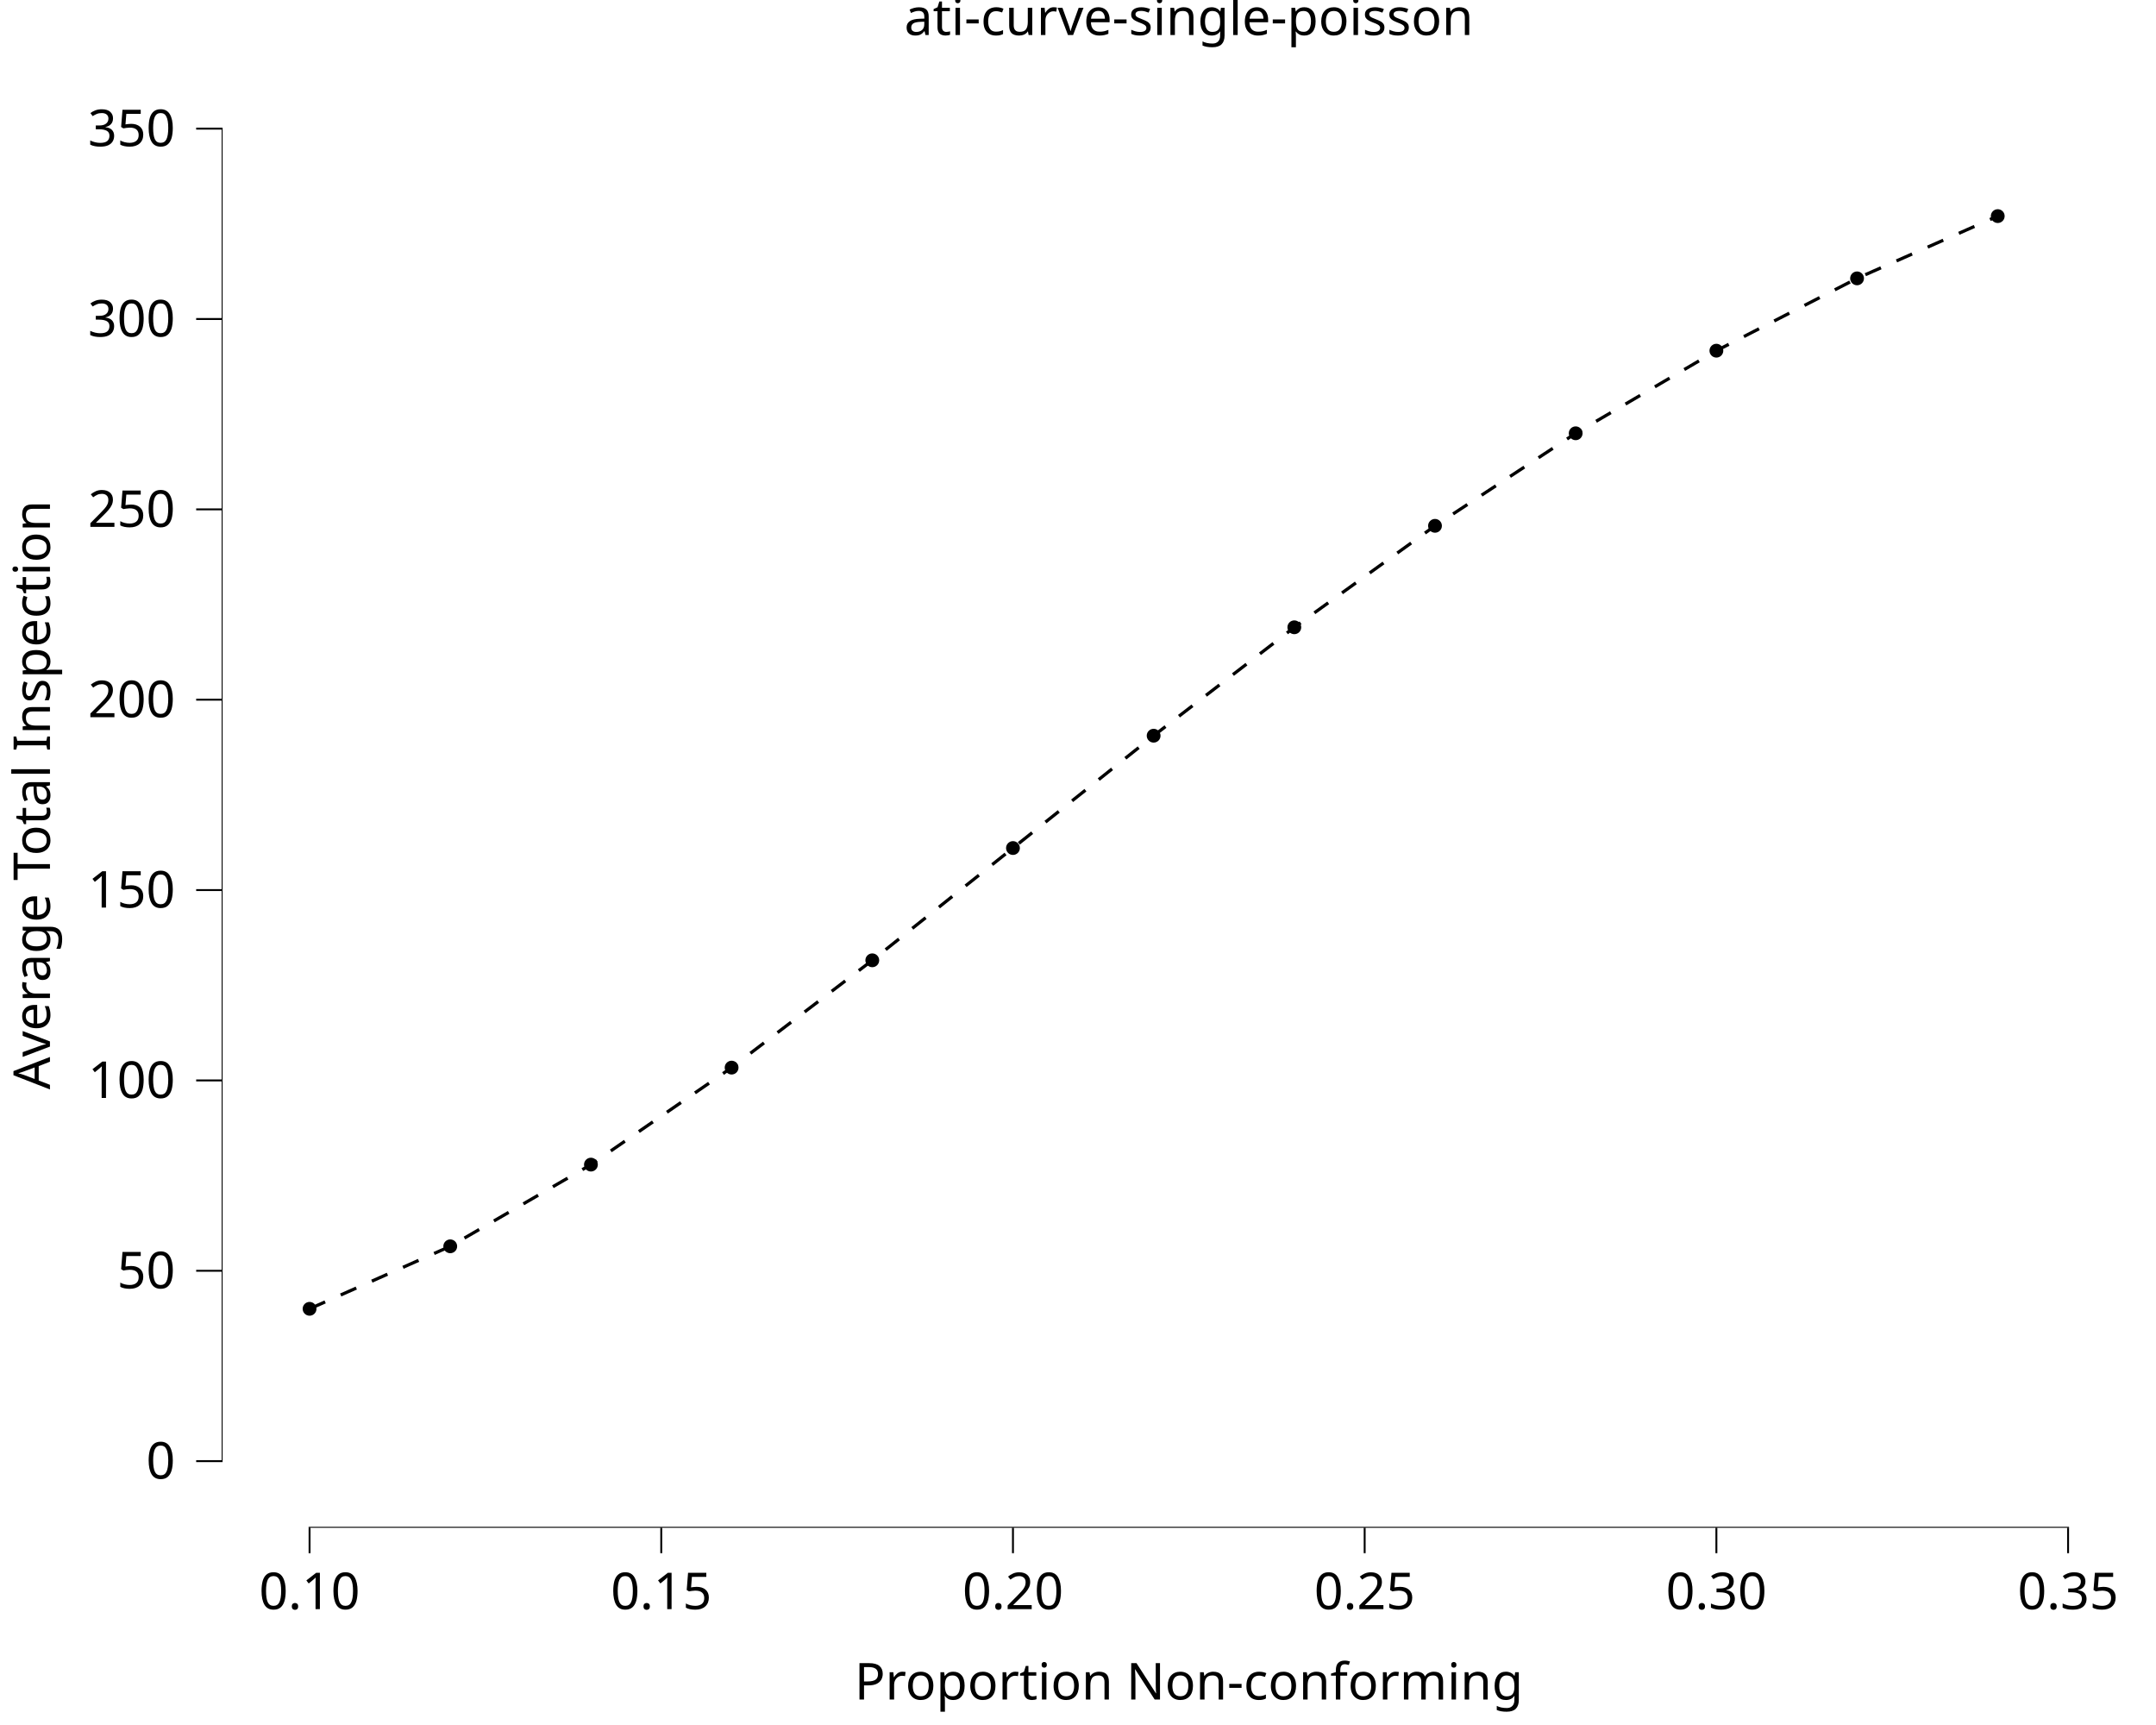
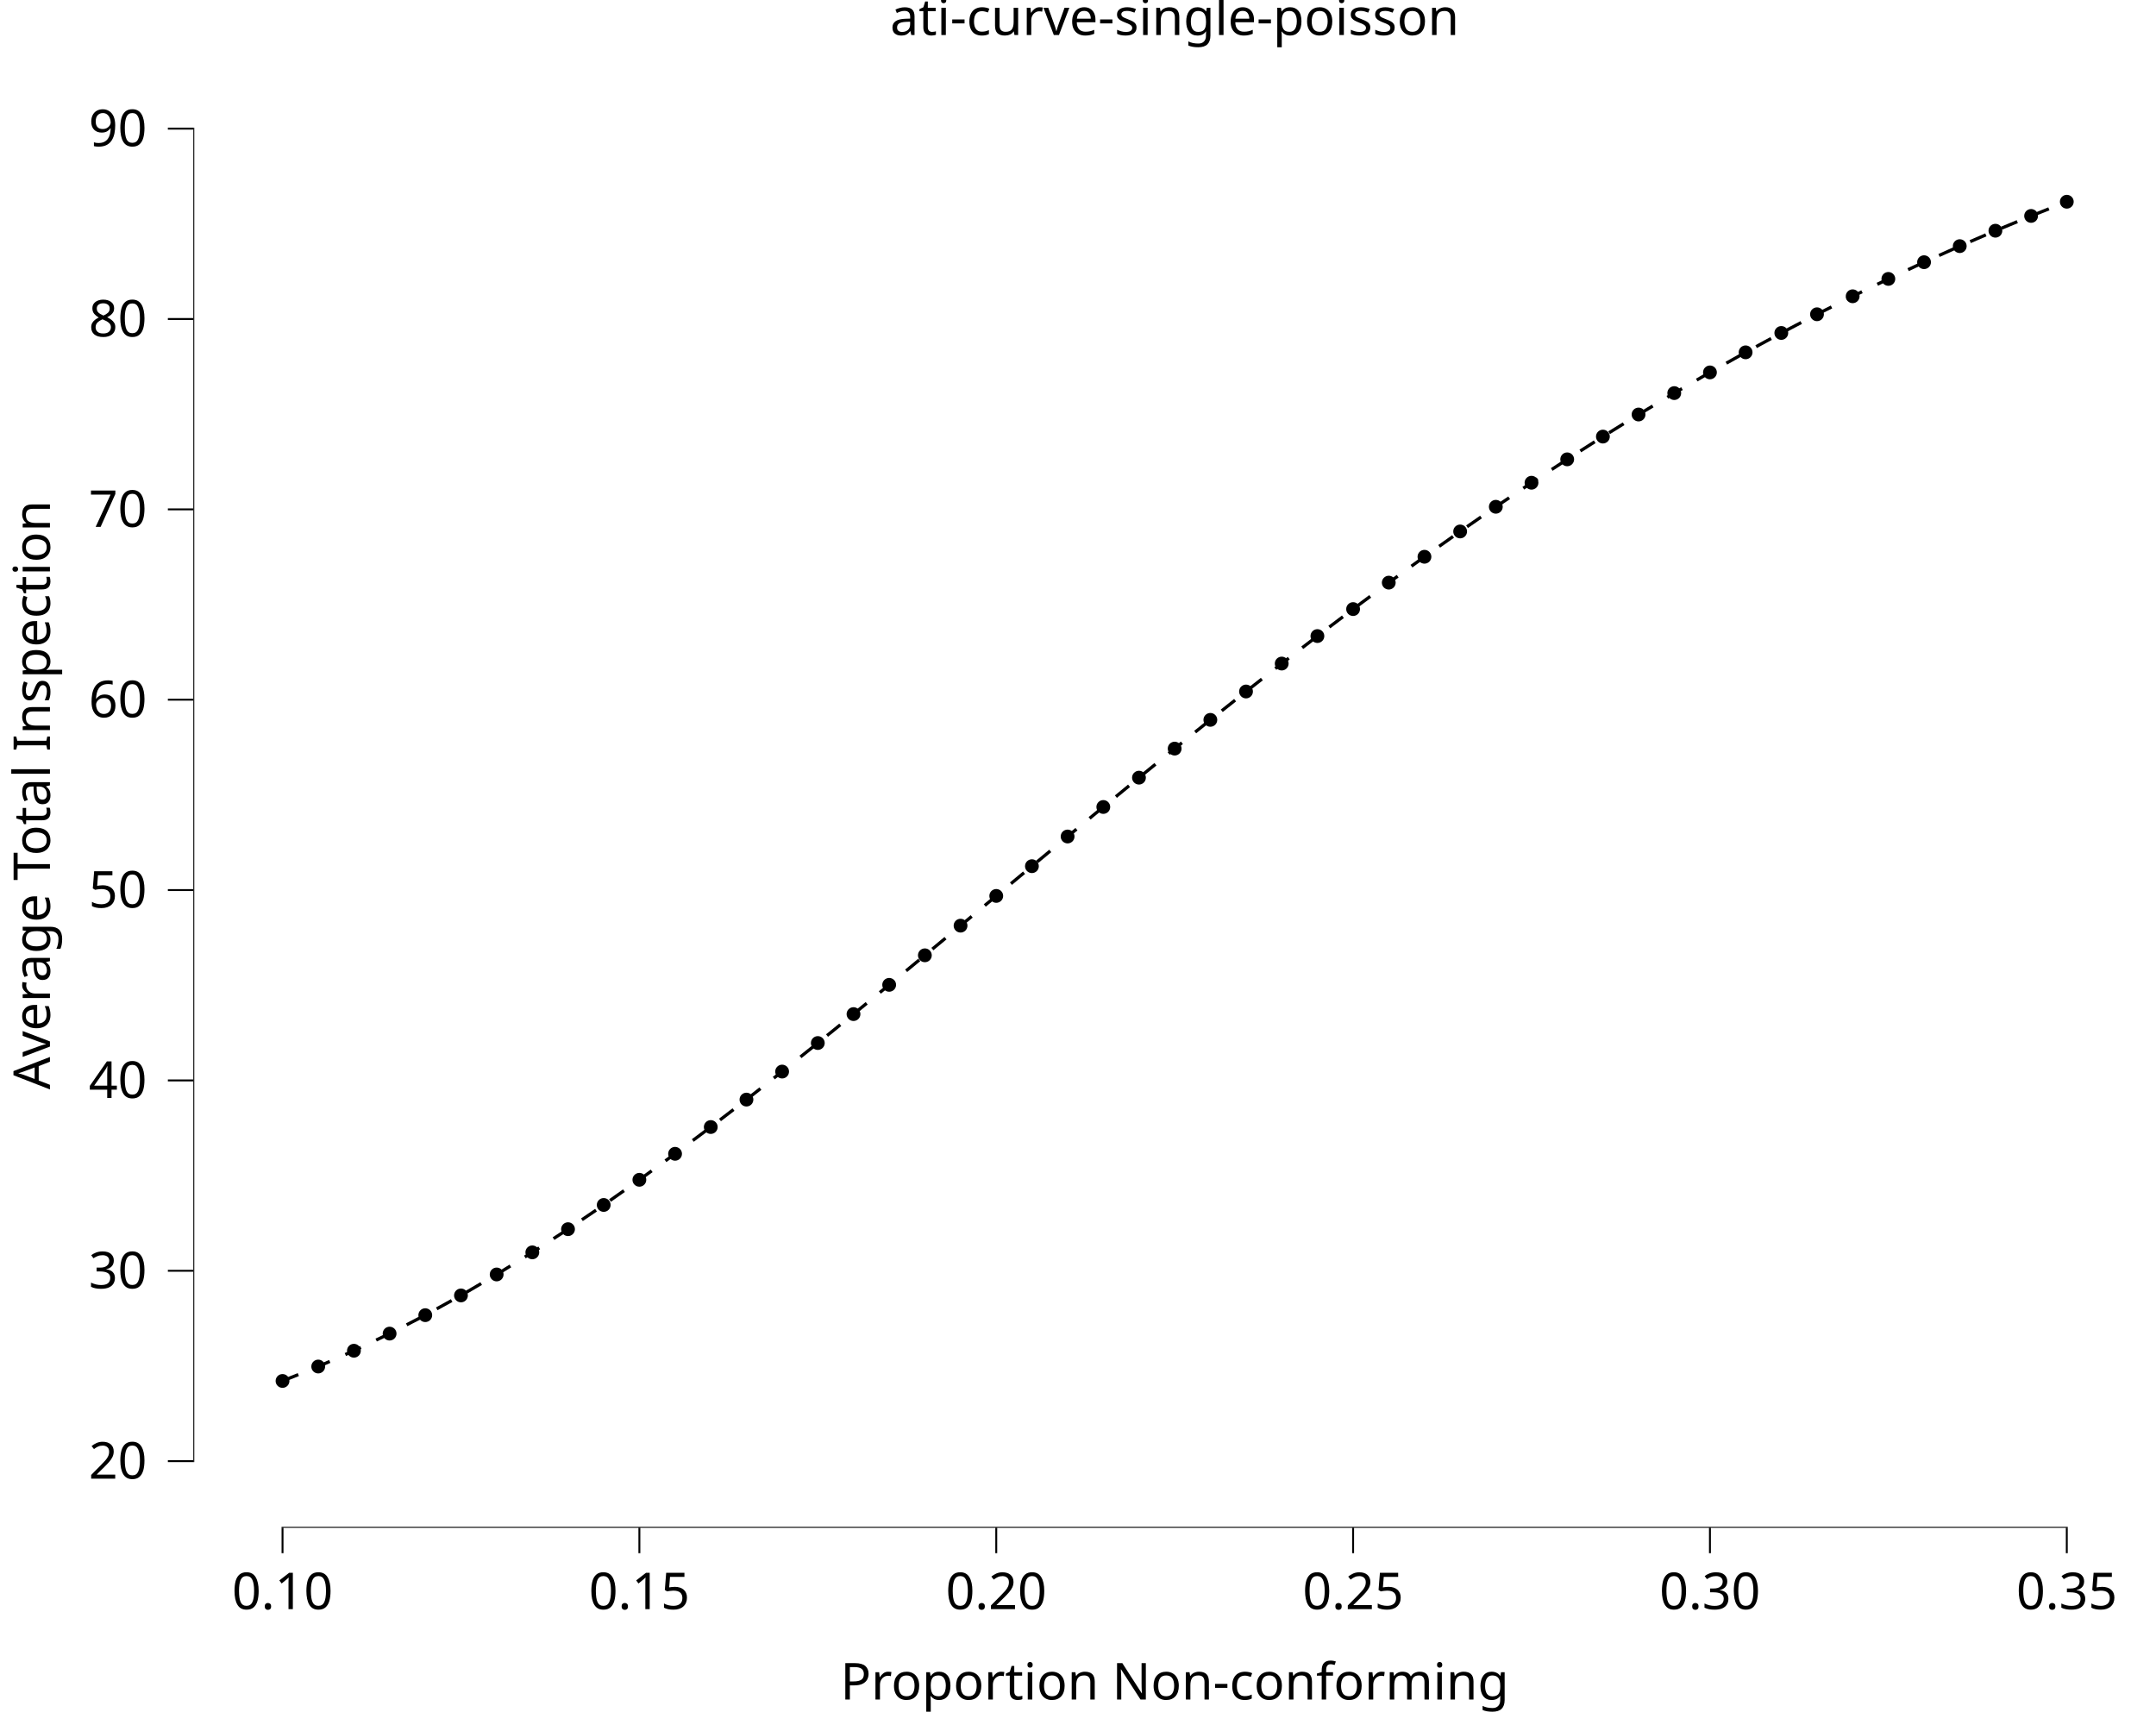
<svg xmlns="http://www.w3.org/2000/svg" class="svglite" data-engine-version="2.0" width="720.00pt" height="576.00pt" viewBox="0 0 720.00 576.00">
  <defs>
    <style type="text/css">
    .svglite line, .svglite polyline, .svglite polygon, .svglite path, .svglite rect, .svglite circle {
      fill: none;
      stroke: #000000;
      stroke-linecap: round;
      stroke-linejoin: round;
      stroke-miterlimit: 10.00;
    }
  </style>
  </defs>
  <rect width="100%" height="100%" style="stroke: none; fill: #FFFFFF;" />
  <defs>
    <clipPath id="cpMC4wMHw3MjAuMDB8MC4wMHw1NzYuMDA=">
      <rect x="0.00" y="0.00" width="720.00" height="576.00" />
    </clipPath>
  </defs>
  <g clip-path="url(#cpMC4wMHw3MjAuMDB8MC4wMHw1NzYuMDA=)">
-     <rect x="0.00" y="0.00" width="720.00" height="576.00" style="stroke-width: 10.67; stroke: none;" />
+     <rect x="-0" y="0.00" width="720.00" height="576.00" style="stroke-width: 10.67; stroke: none;" />
  </g>
  <defs>
-     <clipPath id="cpNzQuMDJ8NzIwLjAwfDIwLjcxfDUxMC4xNA==">
-       <rect x="74.02" y="20.71" width="645.98" height="489.43" />
+     <clipPath id="cpNjQuNTZ8NzIwLjAwfDIwLjcxfDUxMC4xNA==">
+       <rect x="64.56" y="20.71" width="655.44" height="489.43" />
    </clipPath>
  </defs>
-   <g clip-path="url(#cpNzQuMDJ8NzIwLjAwfDIwLjcxfDUxMC4xNA==)">
-     <rect x="74.02" y="20.71" width="645.98" height="489.43" style="stroke-width: 10.67; stroke: none;" />
-     <circle cx="103.38" cy="437.03" r="1.95" style="stroke-width: 0.71; fill: #000000;" />
-     <circle cx="150.36" cy="416.16" r="1.95" style="stroke-width: 0.71; fill: #000000;" />
-     <circle cx="197.34" cy="388.88" r="1.95" style="stroke-width: 0.71; fill: #000000;" />
-     <circle cx="244.32" cy="356.49" r="1.95" style="stroke-width: 0.71; fill: #000000;" />
-     <circle cx="291.30" cy="320.66" r="1.95" style="stroke-width: 0.71; fill: #000000;" />
-     <circle cx="338.28" cy="283.17" r="1.95" style="stroke-width: 0.71; fill: #000000;" />
-     <circle cx="385.26" cy="245.66" r="1.95" style="stroke-width: 0.71; fill: #000000;" />
-     <circle cx="432.24" cy="209.46" r="1.95" style="stroke-width: 0.71; fill: #000000;" />
-     <circle cx="479.22" cy="175.58" r="1.95" style="stroke-width: 0.71; fill: #000000;" />
-     <circle cx="526.20" cy="144.68" r="1.95" style="stroke-width: 0.71; fill: #000000;" />
-     <circle cx="573.19" cy="117.10" r="1.95" style="stroke-width: 0.71; fill: #000000;" />
-     <circle cx="620.17" cy="92.95" r="1.95" style="stroke-width: 0.71; fill: #000000;" />
-     <circle cx="667.15" cy="72.16" r="1.95" style="stroke-width: 0.71; fill: #000000;" />
-     <polyline points="103.38,437.03 150.36,416.16 197.34,388.88 244.32,356.49 291.30,320.66 338.28,283.17 385.26,245.66 432.24,209.46 479.22,175.58 526.20,144.68 573.19,117.10 620.17,92.95 667.15,72.16 " style="stroke-width: 1.07; stroke-dasharray: 5.69,5.69; stroke-linecap: butt;" />
-     <line x1="103.06" y1="510.14" x2="690.96" y2="510.14" style="stroke-width: 0.64; stroke-linecap: butt;" />
-     <line x1="74.02" y1="488.21" x2="74.02" y2="42.64" style="stroke-width: 0.64; stroke-linecap: butt;" />
-     <rect x="74.02" y="20.71" width="645.98" height="489.43" style="stroke-width: 0.00; stroke: none;" />
+   <g clip-path="url(#cpNjQuNTZ8NzIwLjAwfDIwLjcxfDUxMC4xNA==)">
+     <rect x="64.56" y="20.71" width="655.44" height="489.43" style="stroke-width: 10.67; stroke: none;" />
+     <circle cx="94.35" cy="461.12" r="1.95" style="stroke-width: 0.71; fill: #000000;" />
+     <circle cx="106.27" cy="456.30" r="1.95" style="stroke-width: 0.71; fill: #000000;" />
+     <circle cx="118.19" cy="451.03" r="1.95" style="stroke-width: 0.71; fill: #000000;" />
+     <circle cx="130.11" cy="445.31" r="1.95" style="stroke-width: 0.71; fill: #000000;" />
+     <circle cx="142.02" cy="439.15" r="1.95" style="stroke-width: 0.71; fill: #000000;" />
+     <circle cx="153.94" cy="432.56" r="1.95" style="stroke-width: 0.71; fill: #000000;" />
+     <circle cx="165.86" cy="425.56" r="1.95" style="stroke-width: 0.71; fill: #000000;" />
+     <circle cx="177.77" cy="418.18" r="1.95" style="stroke-width: 0.71; fill: #000000;" />
+     <circle cx="189.69" cy="410.44" r="1.95" style="stroke-width: 0.71; fill: #000000;" />
+     <circle cx="201.61" cy="402.35" r="1.95" style="stroke-width: 0.71; fill: #000000;" />
+     <circle cx="213.52" cy="393.95" r="1.95" style="stroke-width: 0.71; fill: #000000;" />
+     <circle cx="225.44" cy="385.27" r="1.95" style="stroke-width: 0.71; fill: #000000;" />
+     <circle cx="237.36" cy="376.33" r="1.95" style="stroke-width: 0.71; fill: #000000;" />
+     <circle cx="249.28" cy="367.17" r="1.95" style="stroke-width: 0.71; fill: #000000;" />
+     <circle cx="261.19" cy="357.81" r="1.95" style="stroke-width: 0.71; fill: #000000;" />
+     <circle cx="273.11" cy="348.28" r="1.95" style="stroke-width: 0.71; fill: #000000;" />
+     <circle cx="285.03" cy="338.62" r="1.95" style="stroke-width: 0.71; fill: #000000;" />
+     <circle cx="296.94" cy="328.85" r="1.95" style="stroke-width: 0.71; fill: #000000;" />
+     <circle cx="308.86" cy="318.99" r="1.95" style="stroke-width: 0.71; fill: #000000;" />
+     <circle cx="320.78" cy="309.09" r="1.95" style="stroke-width: 0.71; fill: #000000;" />
+     <circle cx="332.70" cy="299.16" r="1.95" style="stroke-width: 0.71; fill: #000000;" />
+     <circle cx="344.61" cy="289.23" r="1.95" style="stroke-width: 0.71; fill: #000000;" />
+     <circle cx="356.53" cy="279.32" r="1.95" style="stroke-width: 0.71; fill: #000000;" />
+     <circle cx="368.45" cy="269.46" r="1.95" style="stroke-width: 0.71; fill: #000000;" />
+     <circle cx="380.36" cy="259.67" r="1.95" style="stroke-width: 0.71; fill: #000000;" />
+     <circle cx="392.28" cy="249.97" r="1.95" style="stroke-width: 0.71; fill: #000000;" />
+     <circle cx="404.20" cy="240.37" r="1.95" style="stroke-width: 0.71; fill: #000000;" />
+     <circle cx="416.11" cy="230.90" r="1.95" style="stroke-width: 0.71; fill: #000000;" />
+     <circle cx="428.03" cy="221.57" r="1.95" style="stroke-width: 0.71; fill: #000000;" />
+     <circle cx="439.95" cy="212.39" r="1.95" style="stroke-width: 0.71; fill: #000000;" />
+     <circle cx="451.87" cy="203.38" r="1.95" style="stroke-width: 0.71; fill: #000000;" />
+     <circle cx="463.78" cy="194.55" r="1.95" style="stroke-width: 0.71; fill: #000000;" />
+     <circle cx="475.70" cy="185.91" r="1.95" style="stroke-width: 0.71; fill: #000000;" />
+     <circle cx="487.62" cy="177.46" r="1.95" style="stroke-width: 0.71; fill: #000000;" />
+     <circle cx="499.53" cy="169.22" r="1.95" style="stroke-width: 0.71; fill: #000000;" />
+     <circle cx="511.45" cy="161.19" r="1.95" style="stroke-width: 0.71; fill: #000000;" />
+     <circle cx="523.37" cy="153.38" r="1.95" style="stroke-width: 0.71; fill: #000000;" />
+     <circle cx="535.29" cy="145.78" r="1.95" style="stroke-width: 0.71; fill: #000000;" />
+     <circle cx="547.20" cy="138.41" r="1.95" style="stroke-width: 0.71; fill: #000000;" />
+     <circle cx="559.12" cy="131.26" r="1.95" style="stroke-width: 0.71; fill: #000000;" />
+     <circle cx="571.04" cy="124.35" r="1.95" style="stroke-width: 0.71; fill: #000000;" />
+     <circle cx="582.95" cy="117.65" r="1.95" style="stroke-width: 0.71; fill: #000000;" />
+     <circle cx="594.87" cy="111.18" r="1.95" style="stroke-width: 0.71; fill: #000000;" />
+     <circle cx="606.79" cy="104.94" r="1.95" style="stroke-width: 0.71; fill: #000000;" />
+     <circle cx="618.70" cy="98.93" r="1.95" style="stroke-width: 0.71; fill: #000000;" />
+     <circle cx="630.62" cy="93.13" r="1.95" style="stroke-width: 0.71; fill: #000000;" />
+     <circle cx="642.54" cy="87.55" r="1.95" style="stroke-width: 0.71; fill: #000000;" />
+     <circle cx="654.46" cy="82.19" r="1.95" style="stroke-width: 0.71; fill: #000000;" />
+     <circle cx="666.37" cy="77.04" r="1.95" style="stroke-width: 0.71; fill: #000000;" />
+     <circle cx="678.29" cy="72.10" r="1.95" style="stroke-width: 0.71; fill: #000000;" />
+     <circle cx="690.21" cy="67.36" r="1.95" style="stroke-width: 0.71; fill: #000000;" />
+     <polyline points="94.35,461.12 106.27,456.30 118.19,451.03 130.11,445.31 142.02,439.15 153.94,432.56 165.86,425.56 177.77,418.18 189.69,410.44 201.61,402.35 213.52,393.95 225.44,385.27 237.36,376.33 249.28,367.17 261.19,357.81 273.11,348.28 285.03,338.62 296.94,328.85 308.86,318.99 320.78,309.09 332.70,299.16 344.61,289.23 356.53,279.32 368.45,269.46 380.36,259.67 392.28,249.97 404.20,240.37 416.11,230.90 428.03,221.57 439.95,212.39 451.87,203.38 463.78,194.55 475.70,185.91 487.62,177.46 499.53,169.22 511.45,161.19 523.37,153.38 535.29,145.78 547.20,138.41 559.12,131.26 571.04,124.35 582.95,117.65 594.87,111.18 606.79,104.94 618.70,98.93 630.62,93.13 642.54,87.55 654.46,82.19 666.37,77.04 678.29,72.10 690.21,67.36 " style="stroke-width: 1.07; stroke-dasharray: 5.69,5.69; stroke-linecap: butt;" />
+     <line x1="94.03" y1="510.14" x2="690.53" y2="510.14" style="stroke-width: 0.64; stroke-linecap: butt;" />
+     <line x1="64.56" y1="488.21" x2="64.56" y2="42.64" style="stroke-width: 0.64; stroke-linecap: butt;" />
+     <rect x="64.56" y="20.71" width="655.44" height="489.43" style="stroke-width: 0.00; stroke: none;" />
  </g>
  <g clip-path="url(#cpMC4wMHw3MjAuMDB8MC4wMHw1NzYuMDA=)">
-     <polyline points="74.02,510.14 74.02,20.71 " style="stroke-width: 0.00; stroke: none; stroke-linecap: butt;" />
-     <text x="58.54" y="493.74" text-anchor="end" style="font-size: 17.00px; font-family: sans;" textLength="9.46px" lengthAdjust="spacingAndGlyphs">0</text>
-     <text x="58.54" y="430.18" text-anchor="end" style="font-size: 17.00px; font-family: sans;" textLength="18.91px" lengthAdjust="spacingAndGlyphs">50</text>
-     <text x="58.54" y="366.62" text-anchor="end" style="font-size: 17.00px; font-family: sans;" textLength="28.37px" lengthAdjust="spacingAndGlyphs">100</text>
-     <text x="58.54" y="303.05" text-anchor="end" style="font-size: 17.00px; font-family: sans;" textLength="28.37px" lengthAdjust="spacingAndGlyphs">150</text>
-     <text x="58.54" y="239.49" text-anchor="end" style="font-size: 17.00px; font-family: sans;" textLength="28.37px" lengthAdjust="spacingAndGlyphs">200</text>
-     <text x="58.54" y="175.93" text-anchor="end" style="font-size: 17.00px; font-family: sans;" textLength="28.37px" lengthAdjust="spacingAndGlyphs">250</text>
-     <text x="58.54" y="112.37" text-anchor="end" style="font-size: 17.00px; font-family: sans;" textLength="28.37px" lengthAdjust="spacingAndGlyphs">300</text>
-     <text x="58.54" y="48.80" text-anchor="end" style="font-size: 17.00px; font-family: sans;" textLength="28.37px" lengthAdjust="spacingAndGlyphs">350</text>
-     <polyline points="65.51,487.89 74.02,487.89 " style="stroke-width: 0.64; stroke-linecap: butt;" />
-     <polyline points="65.51,424.33 74.02,424.33 " style="stroke-width: 0.64; stroke-linecap: butt;" />
-     <polyline points="65.51,360.77 74.02,360.77 " style="stroke-width: 0.64; stroke-linecap: butt;" />
-     <polyline points="65.51,297.21 74.02,297.21 " style="stroke-width: 0.64; stroke-linecap: butt;" />
-     <polyline points="65.51,233.64 74.02,233.64 " style="stroke-width: 0.64; stroke-linecap: butt;" />
-     <polyline points="65.51,170.08 74.02,170.08 " style="stroke-width: 0.64; stroke-linecap: butt;" />
-     <polyline points="65.51,106.52 74.02,106.52 " style="stroke-width: 0.64; stroke-linecap: butt;" />
-     <polyline points="65.51,42.95 74.02,42.95 " style="stroke-width: 0.64; stroke-linecap: butt;" />
-     <polyline points="74.02,510.14 720.00,510.14 " style="stroke-width: 0.00; stroke: none; stroke-linecap: butt;" />
-     <polyline points="103.38,518.64 103.38,510.14 " style="stroke-width: 0.64; stroke-linecap: butt;" />
-     <polyline points="220.83,518.64 220.83,510.14 " style="stroke-width: 0.64; stroke-linecap: butt;" />
-     <polyline points="338.28,518.64 338.28,510.14 " style="stroke-width: 0.64; stroke-linecap: butt;" />
-     <polyline points="455.73,518.64 455.73,510.14 " style="stroke-width: 0.64; stroke-linecap: butt;" />
-     <polyline points="573.19,518.64 573.19,510.14 " style="stroke-width: 0.64; stroke-linecap: butt;" />
-     <polyline points="690.64,518.64 690.64,510.14 " style="stroke-width: 0.64; stroke-linecap: butt;" />
-     <text x="103.38" y="537.32" text-anchor="middle" style="font-size: 17.00px; font-family: sans;" textLength="33.09px" lengthAdjust="spacingAndGlyphs">0.10</text>
-     <text x="220.83" y="537.32" text-anchor="middle" style="font-size: 17.00px; font-family: sans;" textLength="33.09px" lengthAdjust="spacingAndGlyphs">0.15</text>
-     <text x="338.28" y="537.32" text-anchor="middle" style="font-size: 17.00px; font-family: sans;" textLength="33.09px" lengthAdjust="spacingAndGlyphs">0.20</text>
-     <text x="455.73" y="537.32" text-anchor="middle" style="font-size: 17.00px; font-family: sans;" textLength="33.09px" lengthAdjust="spacingAndGlyphs">0.25</text>
-     <text x="573.19" y="537.32" text-anchor="middle" style="font-size: 17.00px; font-family: sans;" textLength="33.09px" lengthAdjust="spacingAndGlyphs">0.30</text>
-     <text x="690.64" y="537.32" text-anchor="middle" style="font-size: 17.00px; font-family: sans;" textLength="33.09px" lengthAdjust="spacingAndGlyphs">0.35</text>
-     <text x="397.01" y="567.49" text-anchor="middle" style="font-size: 17.00px; font-family: sans;" textLength="204.12px" lengthAdjust="spacingAndGlyphs">Proportion Non-conforming</text>
+     <polyline points="64.56,510.14 64.56,20.71 " style="stroke-width: 0.00; stroke: none; stroke-linecap: butt;" />
+     <text x="49.08" y="493.74" text-anchor="end" style="font-size: 17.00px; font-family: sans;" textLength="18.91px" lengthAdjust="spacingAndGlyphs">20</text>
+     <text x="49.08" y="430.18" text-anchor="end" style="font-size: 17.00px; font-family: sans;" textLength="18.91px" lengthAdjust="spacingAndGlyphs">30</text>
+     <text x="49.08" y="366.62" text-anchor="end" style="font-size: 17.00px; font-family: sans;" textLength="18.91px" lengthAdjust="spacingAndGlyphs">40</text>
+     <text x="49.08" y="303.05" text-anchor="end" style="font-size: 17.00px; font-family: sans;" textLength="18.91px" lengthAdjust="spacingAndGlyphs">50</text>
+     <text x="49.08" y="239.49" text-anchor="end" style="font-size: 17.00px; font-family: sans;" textLength="18.91px" lengthAdjust="spacingAndGlyphs">60</text>
+     <text x="49.08" y="175.93" text-anchor="end" style="font-size: 17.00px; font-family: sans;" textLength="18.91px" lengthAdjust="spacingAndGlyphs">70</text>
+     <text x="49.08" y="112.37" text-anchor="end" style="font-size: 17.00px; font-family: sans;" textLength="18.91px" lengthAdjust="spacingAndGlyphs">80</text>
+     <text x="49.08" y="48.80" text-anchor="end" style="font-size: 17.00px; font-family: sans;" textLength="18.91px" lengthAdjust="spacingAndGlyphs">90</text>
+     <polyline points="56.06,487.89 64.56,487.89 " style="stroke-width: 0.64; stroke-linecap: butt;" />
+     <polyline points="56.06,424.33 64.56,424.33 " style="stroke-width: 0.64; stroke-linecap: butt;" />
+     <polyline points="56.06,360.77 64.56,360.77 " style="stroke-width: 0.64; stroke-linecap: butt;" />
+     <polyline points="56.06,297.21 64.56,297.21 " style="stroke-width: 0.64; stroke-linecap: butt;" />
+     <polyline points="56.06,233.64 64.56,233.64 " style="stroke-width: 0.64; stroke-linecap: butt;" />
+     <polyline points="56.06,170.08 64.56,170.08 " style="stroke-width: 0.64; stroke-linecap: butt;" />
+     <polyline points="56.06,106.52 64.56,106.52 " style="stroke-width: 0.64; stroke-linecap: butt;" />
+     <polyline points="56.06,42.95 64.56,42.95 " style="stroke-width: 0.64; stroke-linecap: butt;" />
+     <polyline points="64.56,510.14 720.00,510.14 " style="stroke-width: 0.00; stroke: none; stroke-linecap: butt;" />
+     <polyline points="94.35,518.64 94.35,510.14 " style="stroke-width: 0.64; stroke-linecap: butt;" />
+     <polyline points="213.52,518.64 213.52,510.14 " style="stroke-width: 0.64; stroke-linecap: butt;" />
+     <polyline points="332.70,518.64 332.70,510.14 " style="stroke-width: 0.64; stroke-linecap: butt;" />
+     <polyline points="451.87,518.64 451.87,510.14 " style="stroke-width: 0.64; stroke-linecap: butt;" />
+     <polyline points="571.04,518.64 571.04,510.14 " style="stroke-width: 0.64; stroke-linecap: butt;" />
+     <polyline points="690.21,518.64 690.21,510.14 " style="stroke-width: 0.64; stroke-linecap: butt;" />
+     <text x="94.35" y="537.32" text-anchor="middle" style="font-size: 17.00px; font-family: sans;" textLength="33.09px" lengthAdjust="spacingAndGlyphs">0.10</text>
+     <text x="213.52" y="537.32" text-anchor="middle" style="font-size: 17.00px; font-family: sans;" textLength="33.09px" lengthAdjust="spacingAndGlyphs">0.15</text>
+     <text x="332.70" y="537.32" text-anchor="middle" style="font-size: 17.00px; font-family: sans;" textLength="33.09px" lengthAdjust="spacingAndGlyphs">0.20</text>
+     <text x="451.87" y="537.32" text-anchor="middle" style="font-size: 17.00px; font-family: sans;" textLength="33.09px" lengthAdjust="spacingAndGlyphs">0.25</text>
+     <text x="571.04" y="537.32" text-anchor="middle" style="font-size: 17.00px; font-family: sans;" textLength="33.09px" lengthAdjust="spacingAndGlyphs">0.30</text>
+     <text x="690.21" y="537.32" text-anchor="middle" style="font-size: 17.00px; font-family: sans;" textLength="33.09px" lengthAdjust="spacingAndGlyphs">0.35</text>
+     <text x="392.28" y="567.49" text-anchor="middle" style="font-size: 17.00px; font-family: sans;" textLength="204.12px" lengthAdjust="spacingAndGlyphs">Proportion Non-conforming</text>
    <text transform="translate(16.68,265.42) rotate(-90)" text-anchor="middle" style="font-size: 17.00px; font-family: sans;" textLength="188.08px" lengthAdjust="spacingAndGlyphs">Average Total Inspection</text>
-     <text x="397.01" y="11.70" text-anchor="middle" style="font-size: 17.00px; font-family: sans;" textLength="179.55px" lengthAdjust="spacingAndGlyphs">ati-curve-single-poisson</text>
+     <text x="392.28" y="11.70" text-anchor="middle" style="font-size: 17.00px; font-family: sans;" textLength="179.55px" lengthAdjust="spacingAndGlyphs">ati-curve-single-poisson</text>
  </g>
</svg>
